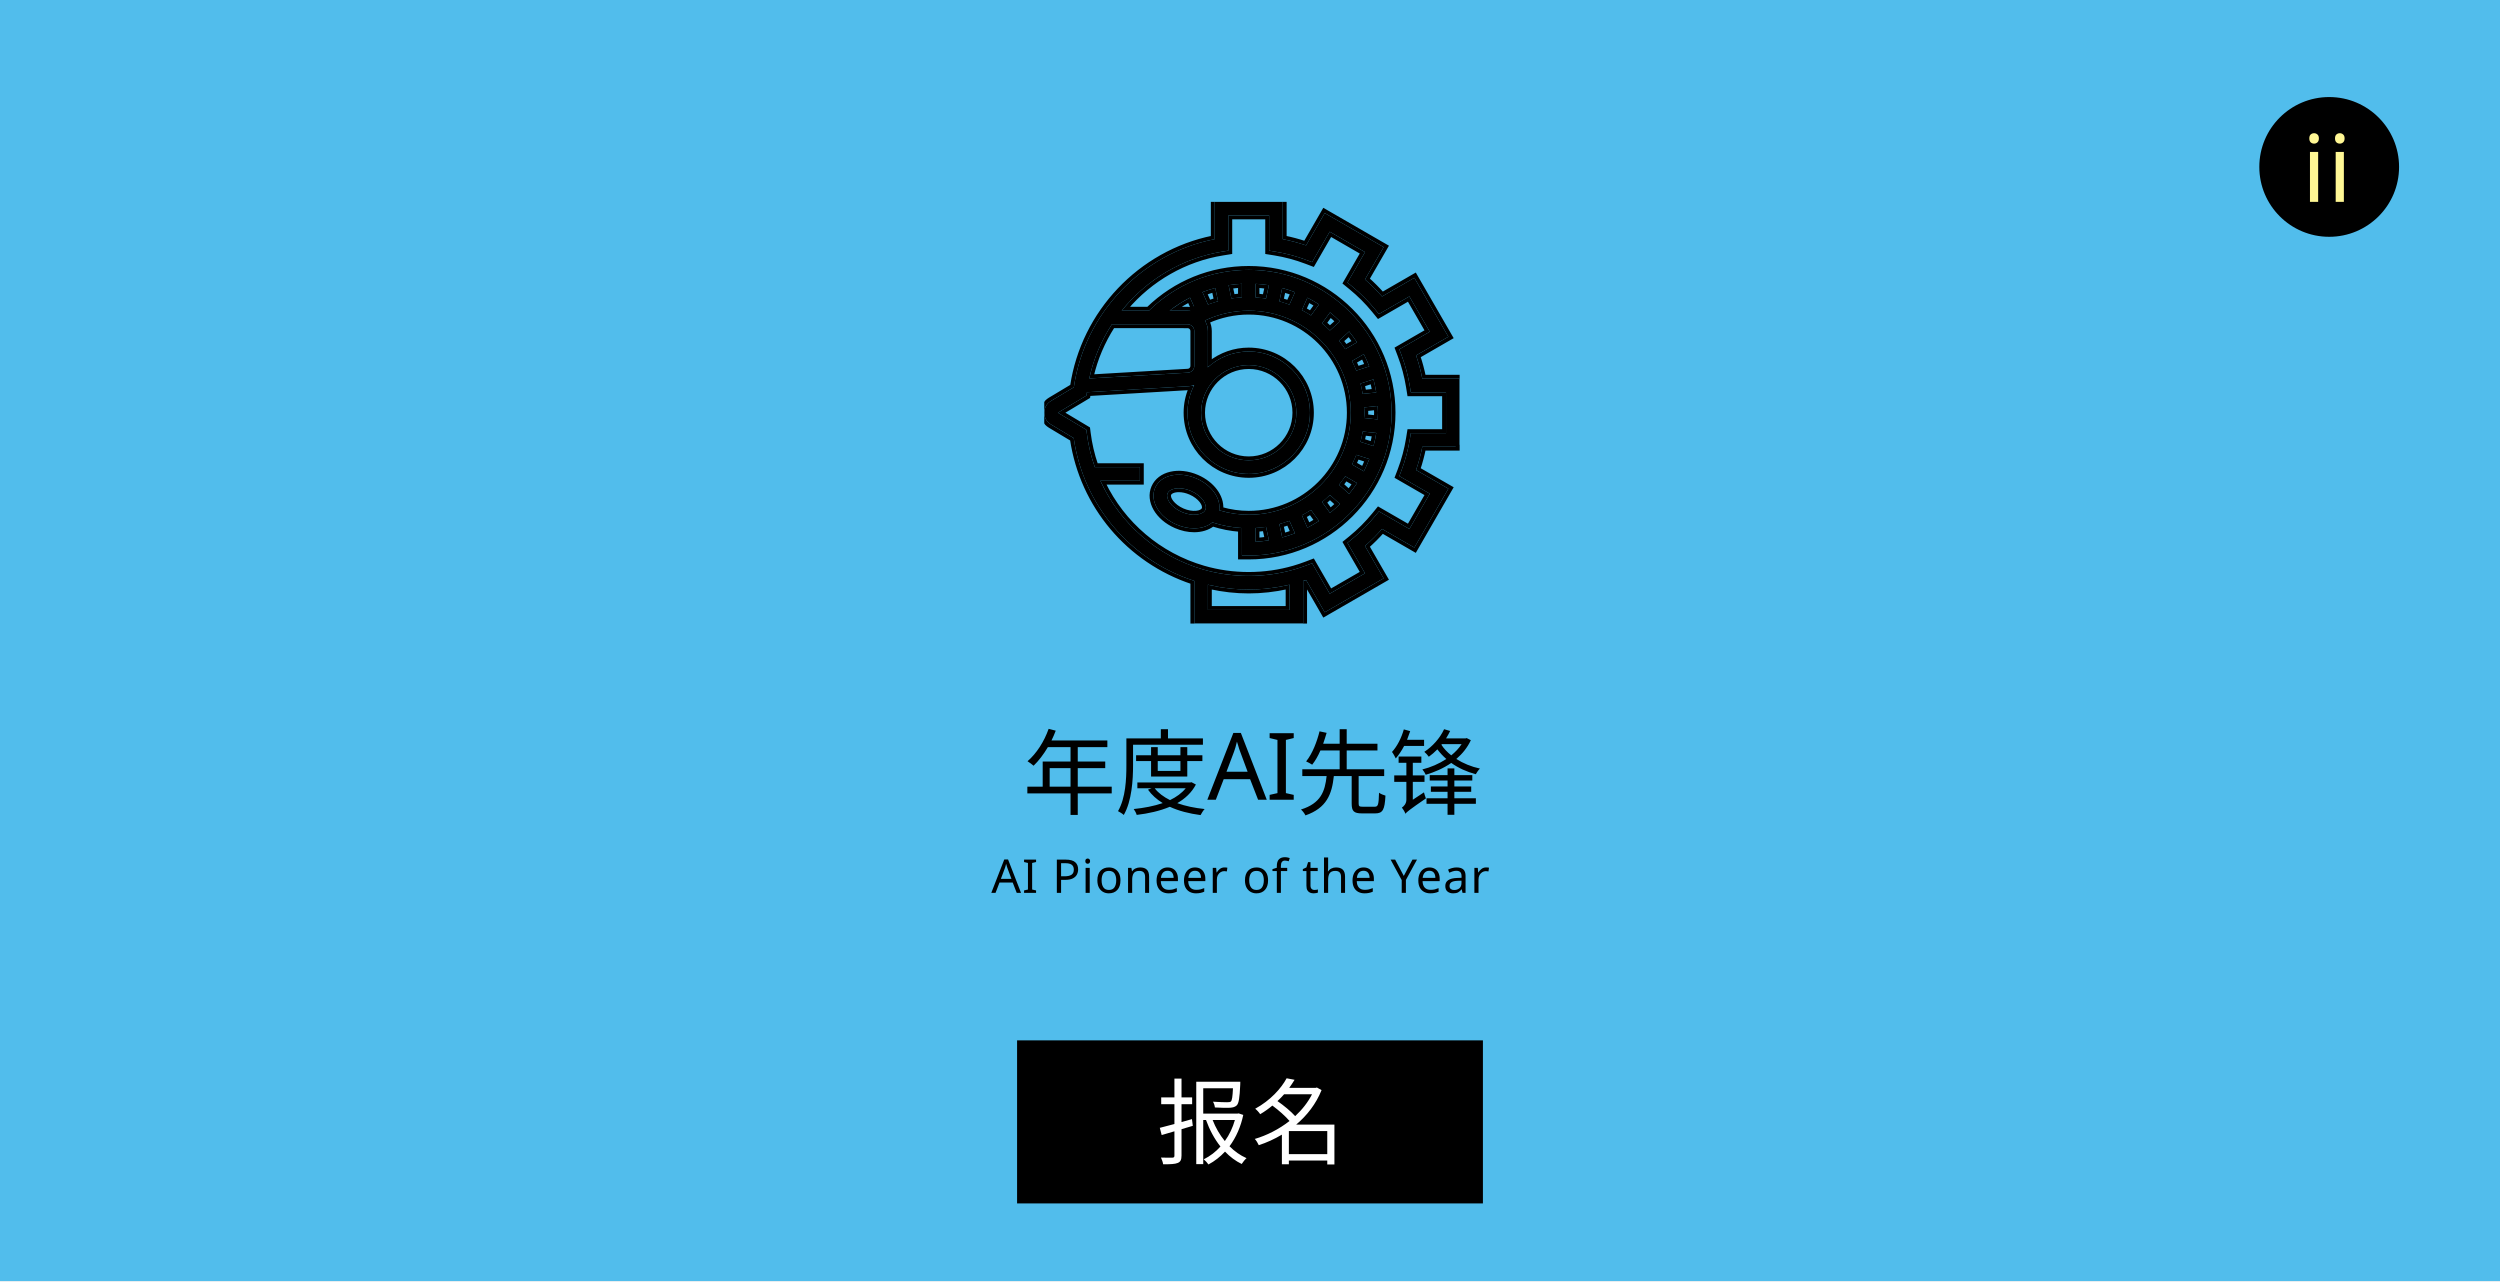
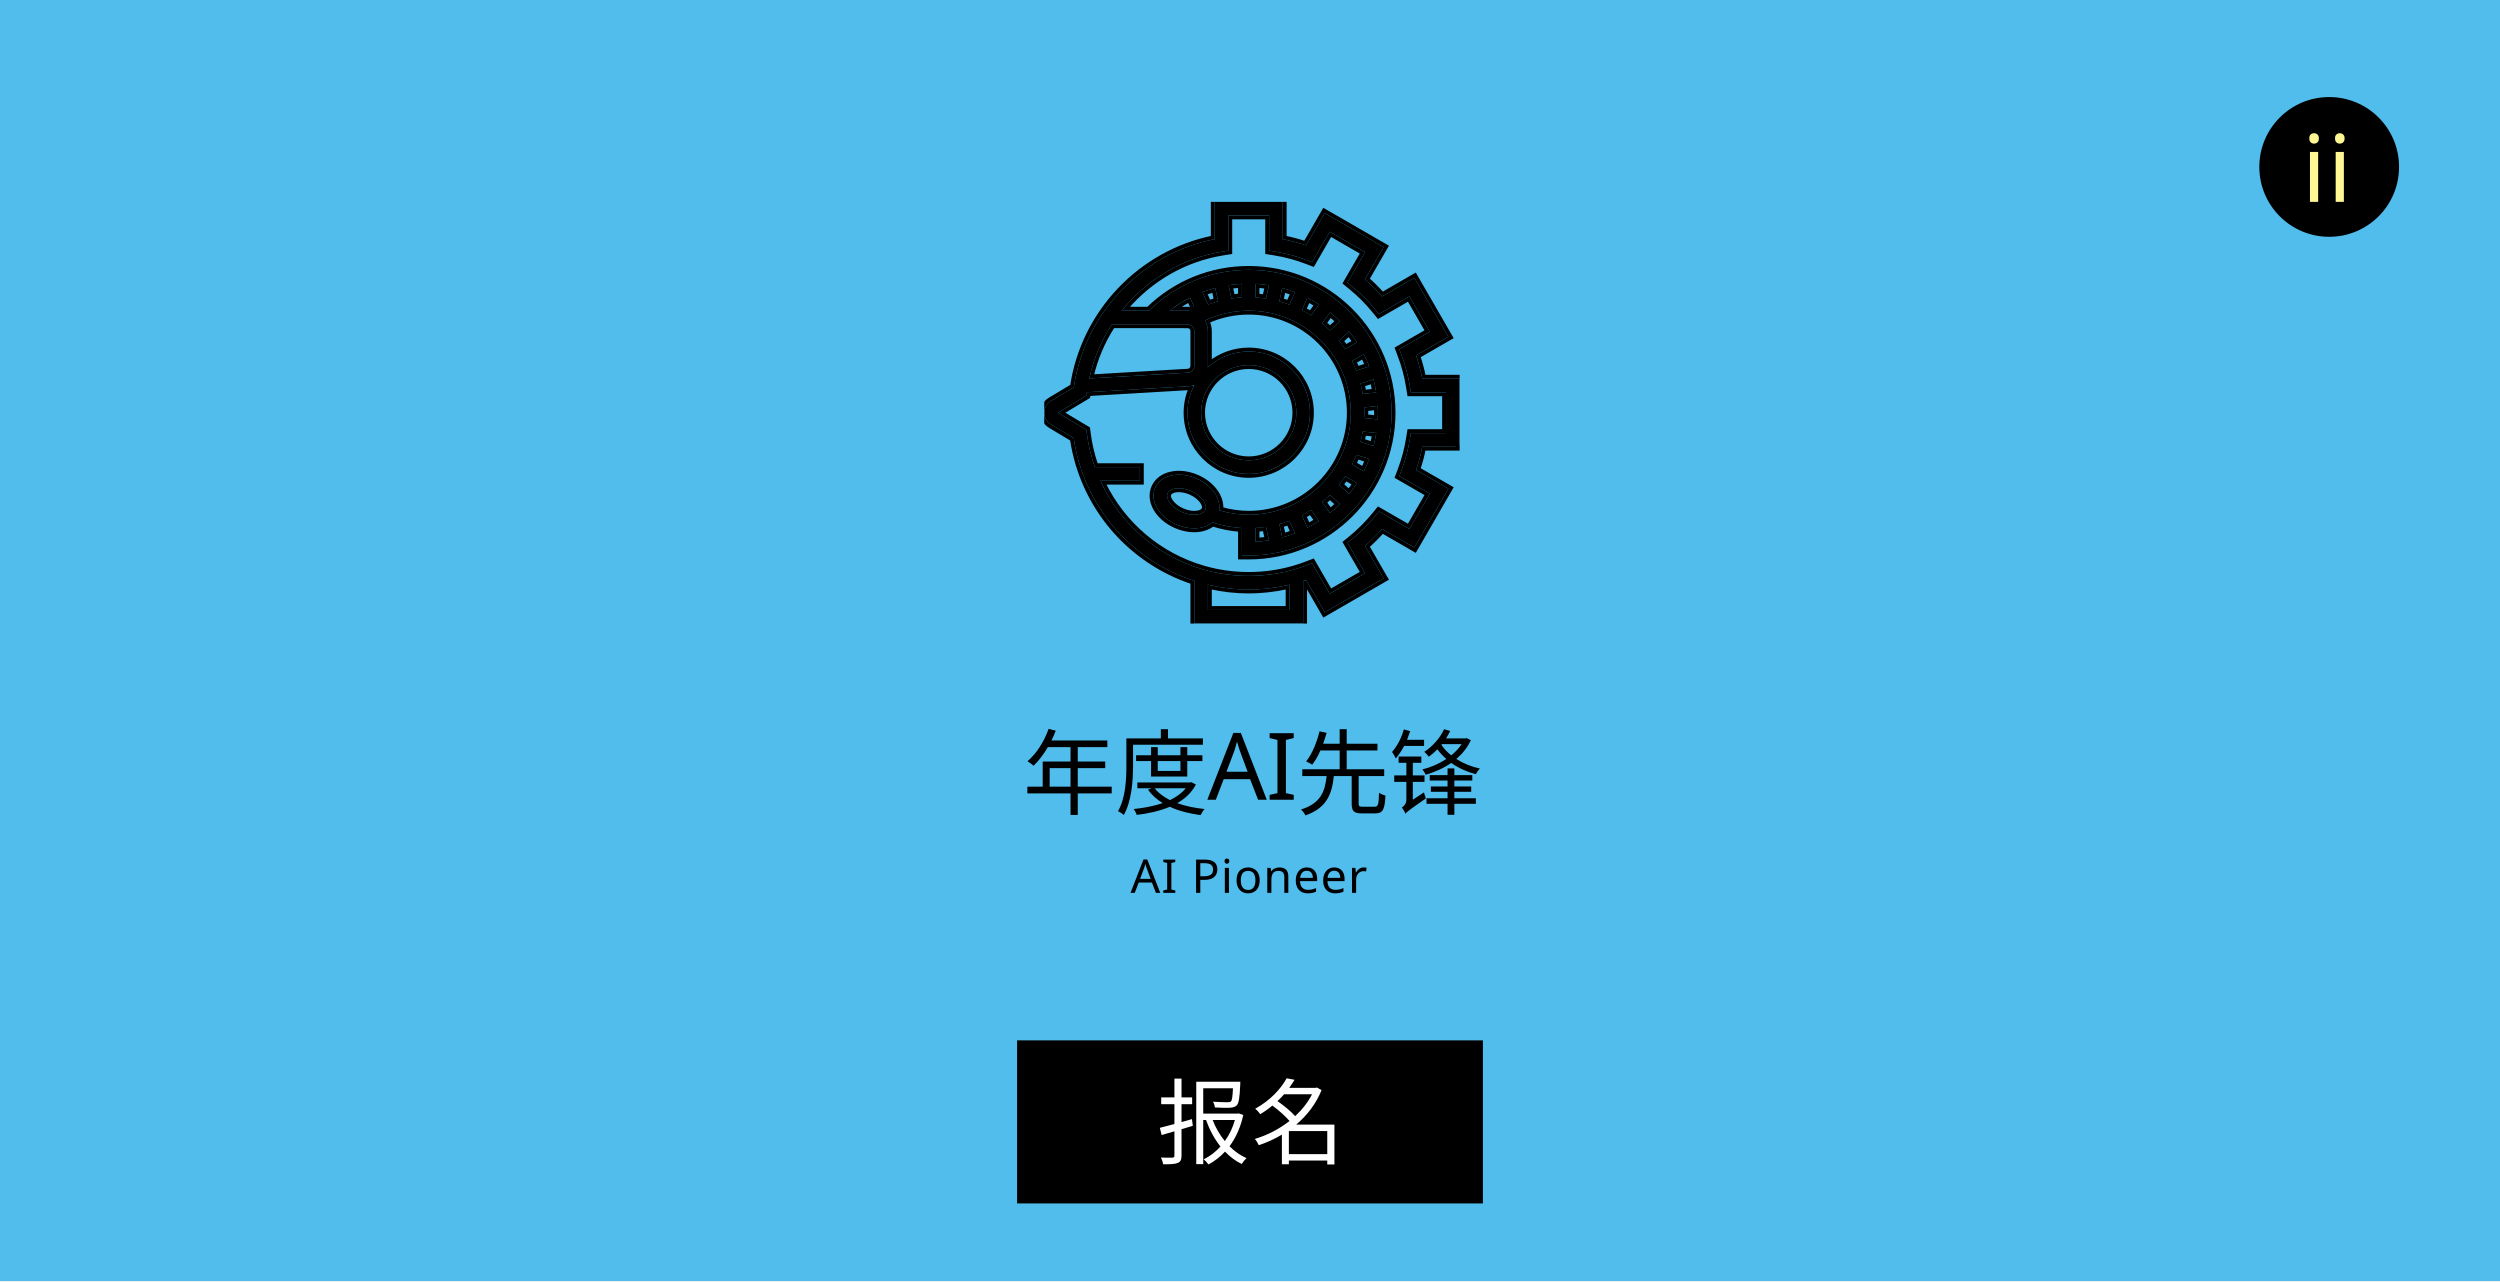
<svg xmlns="http://www.w3.org/2000/svg" xmlns:xlink="http://www.w3.org/1999/xlink" width="644px" height="330px" viewBox="0 0 644 330" version="1.1">
  <defs>
    <polygon id="path-1" points="0 108.628 107 108.628 107 0 0 0" />
    <path d="M41.505,79.314 C40.946,80.593 38.328,81.15 35.456,79.901 C32.587,78.652 31.21,76.354 31.769,75.072 C32.107,74.292 33.211,73.781 34.669,73.781 C35.608,73.781 36.693,73.993 37.818,74.482 C40.685,75.731 42.063,78.03 41.505,79.314 L41.505,79.314 Z M99.314,75.167 L94.057,84.269 L86.205,79.736 L85.263,80.889 C83.472,83.083 81.451,85.101 79.257,86.893 L78.104,87.836 L82.637,95.685 L73.533,100.941 L69,93.094 L67.605,93.625 C66.578,94.015 65.518,94.371 64.45,94.683 C56.815,96.912 48.505,96.906 40.906,94.693 C28.97,91.223 19.438,82.753 14.446,71.834 L24.634,71.834 L24.634,68.33 L13.026,68.33 C12.039,65.527 11.331,62.594 10.955,59.563 L10.848,58.716 L3.505,54.314 L10.878,49.893 L10.984,49.047 C10.984,49.045 10.984,49.042 10.986,49.04 L37.208,47.497 C37.704,47.468 38.172,47.349 38.621,47.193 C37.531,49.334 36.902,51.749 36.902,54.314 C36.902,63.009 43.976,70.082 52.674,70.082 C61.371,70.082 68.446,63.009 68.446,54.314 C68.446,45.618 61.371,38.545 52.674,38.545 C48.615,38.545 44.921,40.099 42.122,42.627 C42.131,42.499 42.159,42.379 42.159,42.249 L42.159,33.289 C42.159,32.292 41.865,31.371 41.381,30.575 C44.888,28.909 48.759,28.033 52.674,28.033 C67.168,28.033 78.961,39.823 78.961,54.314 C78.961,68.805 67.168,80.595 52.674,80.595 C50.077,80.595 47.53,80.199 45.075,79.457 C45.536,76.405 43.191,72.999 39.217,71.268 C34.681,69.297 30,70.35 28.553,73.674 C27.109,76.994 29.526,81.141 34.056,83.114 C35.6,83.785 37.159,84.106 38.603,84.106 C40.461,84.106 42.117,83.564 43.307,82.566 C45.769,83.382 48.319,83.871 50.923,84.022 L50.923,89.355 L50.923,91.107 L52.676,91.107 C72.967,91.107 89.477,74.601 89.477,54.314 C89.477,34.027 72.967,17.521 52.676,17.521 C42.967,17.521 33.877,21.263 26.962,28.033 L19.941,28.033 C26.315,20.101 35.484,14.49 45.944,12.808 L47.416,12.569 L47.416,3.504 L57.931,3.504 L57.931,12.571 L59.405,12.808 C62.197,13.256 64.955,13.995 67.605,15.001 L69,15.532 L73.533,7.685 L82.637,12.941 L78.104,20.79 L79.257,21.733 C81.451,23.523 83.47,25.543 85.263,27.737 L86.205,28.89 L94.057,24.357 L99.314,33.459 L91.465,37.991 L91.996,39.386 C93.002,42.035 93.741,44.793 94.19,47.584 L94.426,49.058 L103.495,49.058 L103.495,59.57 L94.426,59.57 L94.19,61.043 C93.741,63.834 93.002,66.592 91.996,69.241 L91.465,70.636 L99.314,75.167 Z M42.159,105.123 L42.159,98.623 C45.589,99.435 49.111,99.867 52.674,99.867 C56.23,99.867 59.752,99.433 63.189,98.616 L63.189,105.123 L42.159,105.123 Z M36.902,31.537 C37.869,31.537 38.654,32.322 38.654,33.289 L38.654,42.249 C38.654,43.176 37.93,43.943 37.005,43.998 L11.594,45.492 C12.677,40.451 14.696,35.747 17.427,31.535 L36.902,31.535 L36.902,31.537 Z M37.554,24.667 L38.982,27.872 C38.745,27.994 38.505,28.108 38.272,28.236 C37.83,28.117 37.378,28.033 36.902,28.033 L32.286,28.033 C33.945,26.74 35.705,25.613 37.554,24.667 L37.554,24.667 Z M52.674,42.049 C59.437,42.049 64.941,47.553 64.941,54.314 C64.941,61.075 59.437,66.578 52.674,66.578 C45.911,66.578 40.407,61.075 40.407,54.314 C40.407,47.553 45.911,42.049 52.674,42.049 L52.674,42.049 Z M44.05,22.183 L44.777,25.603 C43.899,25.843 43.034,26.127 42.18,26.446 L40.755,23.246 C41.833,22.833 42.932,22.481 44.05,22.183 L44.05,22.183 Z M50.921,24.585 C50.012,24.639 49.108,24.742 48.209,24.879 L47.483,21.464 C48.617,21.287 49.763,21.172 50.921,21.11 L50.921,24.585 Z M57.134,24.9 C56.242,24.765 55.341,24.671 54.426,24.618 L54.426,21.114 C55.59,21.175 56.734,21.293 57.865,21.471 L57.134,24.9 Z M63.155,26.468 C62.309,26.147 61.447,25.865 60.565,25.624 L61.294,22.197 C62.416,22.498 63.513,22.852 64.584,23.264 L63.155,26.468 Z M68.718,29.256 C67.954,28.765 67.17,28.306 66.361,27.886 L67.785,24.686 C68.816,25.214 69.816,25.787 70.782,26.414 L68.718,29.256 Z M73.586,33.131 C72.938,32.492 72.266,31.878 71.562,31.301 L73.619,28.469 C74.517,29.198 75.382,29.962 76.199,30.778 L73.586,33.131 Z M77.534,37.941 C77.033,37.18 76.493,36.45 75.926,35.74 L78.537,33.389 C79.262,34.284 79.935,35.222 80.566,36.189 L77.534,37.941 Z M80.391,43.467 C80.058,42.617 79.685,41.79 79.276,40.981 L82.317,39.225 C82.841,40.248 83.307,41.303 83.722,42.384 L80.391,43.467 Z M82.035,49.468 C81.886,48.564 81.696,47.677 81.469,46.803 L84.805,45.718 C85.101,46.825 85.34,47.952 85.522,49.101 L82.035,49.468 Z M85.971,54.314 C85.971,54.897 85.916,55.466 85.887,56.043 L82.397,55.677 C82.417,55.221 82.466,54.774 82.466,54.314 C82.466,53.853 82.417,53.406 82.397,52.951 L85.883,52.584 C85.913,53.161 85.971,53.73 85.971,54.314 L85.971,54.314 Z M84.811,62.911 L81.469,61.825 C81.696,60.95 81.886,60.064 82.035,59.16 L85.524,59.526 C85.343,60.675 85.107,61.804 84.811,62.911 L84.811,62.911 Z M82.331,69.409 L79.276,67.647 C79.685,66.837 80.056,66.011 80.391,65.161 L83.733,66.247 C83.316,67.326 82.853,68.385 82.331,69.409 L82.331,69.409 Z M78.533,75.235 L75.926,72.887 C76.493,72.178 77.033,71.447 77.534,70.687 L80.584,72.446 C79.951,73.414 79.26,74.34 78.533,75.235 L78.533,75.235 Z M73.607,80.139 L71.564,77.327 C72.266,76.749 72.939,76.135 73.588,75.496 L76.18,77.83 C75.363,78.644 74.503,79.412 73.607,80.139 L73.607,80.139 Z M67.784,83.936 L66.361,80.742 C67.17,80.321 67.954,79.862 68.718,79.372 L70.773,82.201 C69.809,82.829 68.812,83.408 67.784,83.936 L67.784,83.936 Z M61.298,86.45 L60.565,83.005 C61.447,82.762 62.309,82.48 63.155,82.161 L64.585,85.372 C63.515,85.782 62.421,86.149 61.298,86.45 L61.298,86.45 Z M54.426,84.009 C55.341,83.955 56.244,83.862 57.134,83.727 L57.87,87.187 C56.738,87.366 55.592,87.496 54.426,87.556 L54.426,84.009 Z M107,63.074 L107,45.553 L97.39,45.553 C96.992,43.521 96.454,41.51 95.781,39.547 L104.103,34.743 L95.341,19.57 L87.013,24.378 C85.65,22.817 84.178,21.347 82.616,19.982 L87.425,11.656 L72.249,2.896 L67.444,11.216 C65.481,10.546 63.469,10.006 61.436,9.608 L61.436,0 L43.912,0 L43.912,9.608 C25.092,13.286 10.378,28.716 7.621,47.759 L1.7,51.309 C0.638,51.948 0,53.072 0,54.314 C0,55.556 0.636,56.679 1.702,57.318 L7.59,60.85 C10.064,78.063 22.125,92.298 38.654,97.637 L38.654,108.628 L66.694,108.628 L66.694,97.647 C66.942,97.567 67.195,97.495 67.444,97.409 L72.249,105.729 L87.425,96.969 L82.616,88.644 C84.178,87.28 85.648,85.809 87.013,84.247 L95.341,89.055 L104.103,73.882 L95.781,69.078 C96.454,67.116 96.992,65.105 97.39,63.072 L107,63.072 L107,63.074 Z" id="path-3" />
  </defs>
  <g id="Page-1" stroke="none" stroke-width="1" fill="none" fill-rule="evenodd">
    <g id="H5-1" transform="translate(-55, -3040)">
-       <g id="Group-13" transform="translate(55, 3040)">
+       <g id="Group-6" transform="translate(55, 3040)">
        <rect id="Rectangle-5" fill="#51BDEC" x="0" y="0" width="644" height="330" />
        <rect id="Rectangle-9" fill="#000000" x="262" y="268" width="120" height="42" />
        <text id="报名" font-family="PingFangSC-Regular, PingFang SC" font-size="24" font-weight="normal" letter-spacing="0.435" fill="#FFFFFF">
          <tspan x="298" y="298">报名</tspan>
        </text>
-         <text id="AI-Pioneer-of-the-Ye" font-family="PingFangSC-Semibold, PingFang SC" font-size="12" font-weight="500" letter-spacing="0.29" fill="#000000">
-           <tspan x="255.36" y="230">AI Pioneer of the Year</tspan>
+         <text id="AI-Pioneer" font-family="PingFangSC-Semibold, PingFang SC" font-size="12" font-weight="500" letter-spacing="0.29" fill="#000000">
+           <tspan x="291.222" y="230">AI Pioneer</tspan>
        </text>
        <text id="年度AI先锋" font-family="PingFangSC-Semibold, PingFang SC" font-size="24" font-weight="500" letter-spacing="-0.24" fill="#000000">
          <tspan x="263.488" y="208">年度AI先锋</tspan>
        </text>
        <g id="Page-1" transform="translate(269, 52)">
          <mask id="mask-2" fill="white">
            <use xlink:href="#path-1" />
          </mask>
          <g id="Clip-2" />
          <g id="Fill-1" mask="url(#mask-2)">
            <use fill="#000000" fill-rule="evenodd" xlink:href="#path-3" />
            <path stroke="#000000" stroke-width="1" d="M41.047,79.114 C41.515,78.033 40.08,76.013 37.619,74.94 C36.605,74.5 35.589,74.281 34.669,74.281 C33.405,74.281 32.475,74.699 32.227,75.272 C31.757,76.35 33.192,78.37 35.655,79.442 C38.12,80.514 40.576,80.191 41.047,79.114 Z M98.631,75.35 L90.846,70.856 L90.997,70.458 L91.528,69.064 C92.524,66.442 93.254,63.716 93.696,60.964 L94,59.07 L102.995,59.07 L102.995,49.558 L94,49.558 L93.933,49.137 L93.696,47.663 C93.254,44.911 92.524,42.186 91.528,39.564 L90.846,37.771 L98.631,33.276 L93.874,25.04 L86.087,29.535 L85.818,29.206 L84.875,28.053 C83.101,25.882 81.106,23.887 78.94,22.12 L77.458,20.908 L81.954,13.124 L73.716,8.367 L69.22,16.151 L68.822,15.999 L67.427,15.469 C64.804,14.473 62.079,13.744 59.326,13.301 L57.431,12.997 L57.431,4.004 L47.916,4.004 L47.916,12.995 L47.496,13.063 L46.024,13.301 C36.242,14.874 27.392,19.972 21.001,27.533 L26.758,27.533 C33.765,20.745 42.928,17.021 52.676,17.021 C73.243,17.021 89.977,33.751 89.977,54.314 C89.977,74.877 73.243,91.607 52.676,91.607 L50.423,91.607 L50.423,84.49 C48.033,84.314 45.686,83.857 43.408,83.125 C42.146,84.089 40.464,84.606 38.603,84.606 C37.056,84.606 35.429,84.256 33.856,83.573 C29.099,81.501 26.524,77.084 28.094,73.474 C29.668,69.862 34.651,68.739 39.416,70.81 C43.356,72.526 45.85,75.884 45.618,79.096 C47.936,79.757 50.299,80.095 52.674,80.095 C66.892,80.095 78.461,68.529 78.461,54.314 C78.461,40.099 66.892,28.533 52.674,28.533 C49.018,28.533 45.393,29.312 42.076,30.805 C42.456,31.581 42.659,32.422 42.659,33.289 L42.659,41.521 C45.499,39.289 48.993,38.045 52.674,38.045 C61.647,38.045 68.946,45.342 68.946,54.314 C68.946,63.285 61.647,70.582 52.674,70.582 C43.7,70.582 36.402,63.285 36.402,54.314 C36.402,52.103 36.855,49.949 37.717,47.944 C37.557,47.969 37.398,47.987 37.238,47.996 L11.429,49.515 L11.343,50.197 L4.477,54.314 L11.313,58.413 L11.344,58.654 L11.451,59.501 C11.803,62.33 12.452,65.116 13.382,67.83 L25.134,67.83 L25.134,72.334 L15.232,72.334 C20.312,82.914 29.652,90.9 41.046,94.213 C48.565,96.403 56.778,96.402 64.31,94.203 C65.365,93.895 66.413,93.543 67.427,93.157 L69.22,92.475 L73.716,100.258 L81.954,95.502 L77.458,87.718 L77.787,87.449 L78.941,86.506 C81.112,84.732 83.108,82.737 84.876,80.572 L86.087,79.091 L93.874,83.586 L98.631,75.35 Z M42.659,104.623 L62.689,104.623 L62.689,99.245 C59.366,99.988 56.014,100.367 52.674,100.367 C49.329,100.367 45.977,99.99 42.659,99.251 L42.659,104.623 Z M36.402,32.035 L17.699,32.035 C15.142,36.035 13.286,40.391 12.227,44.954 L36.976,43.499 C37.637,43.46 38.154,42.911 38.154,42.249 L38.154,33.289 C38.154,32.598 37.593,32.037 36.902,32.037 L36.402,32.037 L36.402,32.035 Z M38.208,27.703 C38.265,27.717 38.321,27.732 38.379,27.747 C38.387,27.749 38.394,27.751 38.402,27.753 L38.272,28.236 L38.032,27.798 C38.091,27.765 38.145,27.736 38.208,27.703 C38.245,27.684 38.285,27.664 38.331,27.64 C38.374,27.619 38.422,27.594 38.478,27.566 L38.52,27.545 C38.638,27.486 38.686,27.462 38.751,27.428 L38.982,27.872 L38.525,28.075 L37.313,25.357 C36.102,26.002 34.928,26.728 33.795,27.533 L36.902,27.533 C37.328,27.533 37.748,27.591 38.208,27.703 Z M52.674,42.549 C46.187,42.549 40.907,47.829 40.907,54.314 C40.907,60.799 46.187,66.078 52.674,66.078 C59.16,66.078 64.441,60.799 64.441,54.314 C64.441,47.829 59.16,42.549 52.674,42.549 Z M43.671,22.805 C42.906,23.022 42.159,23.263 41.428,23.528 L42.447,25.816 C43.032,25.606 43.613,25.417 44.191,25.249 L43.671,22.805 Z M50.421,24.118 L50.421,21.641 C49.628,21.695 48.848,21.775 48.083,21.881 L48.6,24.317 C49.224,24.23 49.829,24.164 50.421,24.118 Z M56.742,24.339 L57.265,21.887 C56.499,21.779 55.72,21.699 54.926,21.645 L54.926,24.15 C55.534,24.194 56.139,24.257 56.742,24.339 Z M62.889,25.837 L63.911,23.545 C63.183,23.28 62.437,23.038 61.673,22.82 L61.152,25.27 C61.736,25.441 62.315,25.629 62.889,25.837 Z M68.589,28.583 L70.065,26.55 C69.411,26.141 68.732,25.75 68.026,25.375 L67.007,27.663 C67.536,27.949 68.062,28.255 68.589,28.583 Z M73.599,32.447 L75.469,30.763 C74.923,30.237 74.34,29.717 73.712,29.193 L72.241,31.216 C72.695,31.602 73.146,32.011 73.599,32.447 Z M77.689,37.274 L79.856,36.022 C79.407,35.354 78.948,34.72 78.476,34.116 L76.608,35.798 C76.993,36.293 77.352,36.783 77.689,37.274 Z M80.681,42.847 L83.063,42.073 C82.766,41.334 82.448,40.618 82.107,39.923 L79.932,41.179 C80.202,41.734 80.451,42.289 80.681,42.847 Z M82.448,48.921 L84.942,48.66 C84.806,47.881 84.643,47.114 84.454,46.358 L82.068,47.134 C82.213,47.727 82.339,48.322 82.448,48.921 Z M85.416,53.136 L82.924,53.398 C82.925,53.409 82.926,53.42 82.927,53.431 L82.927,53.44 C82.956,53.863 82.966,54.062 82.966,54.314 C82.966,54.564 82.956,54.765 82.928,55.182 L82.927,55.197 C82.926,55.208 82.925,55.219 82.924,55.229 L85.419,55.491 C85.419,55.485 85.42,55.48 85.42,55.474 L85.424,55.418 C85.458,54.894 85.471,54.623 85.471,54.314 C85.471,54.006 85.458,53.748 85.421,53.205 L85.419,53.181 C85.418,53.166 85.417,53.151 85.416,53.136 Z M84.459,62.271 C84.647,61.517 84.809,60.75 84.944,59.968 L82.448,59.706 C82.339,60.305 82.213,60.901 82.068,61.494 L84.459,62.271 Z M82.12,68.711 C82.454,68.025 82.771,67.309 83.073,66.558 L80.68,65.781 C80.448,66.343 80.199,66.898 79.932,67.448 L82.12,68.711 Z M78.474,74.509 C78.981,73.869 79.445,73.24 79.872,72.612 L77.689,71.353 C77.353,71.844 76.993,72.335 76.608,72.829 L78.474,74.509 Z M73.699,79.415 C74.311,78.903 74.894,78.381 75.45,77.845 L73.601,76.181 C73.151,76.613 72.699,77.022 72.243,77.411 L73.699,79.415 Z M68.024,83.246 C68.713,82.878 69.391,82.484 70.057,82.066 L68.589,80.045 C68.061,80.373 67.535,80.679 67.007,80.965 L68.024,83.246 Z M61.676,85.826 C62.41,85.614 63.152,85.37 63.913,85.091 L62.889,82.792 C62.314,82.998 61.735,83.187 61.151,83.358 L61.676,85.826 Z M54.926,84.477 L54.926,87.024 C55.693,86.971 56.472,86.887 57.27,86.772 L56.742,84.288 C56.147,84.369 55.542,84.431 54.926,84.477 Z M107,63.074 L106.5,63.074 L106.5,63.072 L107,63.072 L107,63.074 Z M107,63.074 L107,63.572 L97.799,63.572 C97.433,65.358 96.961,67.124 96.386,68.85 L104.786,73.699 L95.524,89.738 L87.118,84.885 C85.903,86.25 84.611,87.542 83.254,88.748 L88.108,97.152 L72.066,106.412 L67.213,98.009 C67.205,98.011 67.199,98.013 67.194,98.015 L67.194,109.128 L38.154,109.128 L38.154,97.999 C21.678,92.535 9.686,78.313 7.13,61.157 L1.444,57.747 C0.228,57.017 -0.5,55.731 -0.5,54.314 C-0.5,52.898 0.228,51.611 1.443,50.88 L7.161,47.452 C10.012,28.459 24.639,13.044 43.412,9.198 L43.412,-0.5 L61.936,-0.5 L61.936,9.199 C63.715,9.563 65.481,10.036 67.215,10.612 L72.066,2.213 L88.108,11.473 L83.254,19.878 C84.619,21.092 85.911,22.383 87.118,23.74 L95.524,18.888 L104.786,34.926 L96.386,39.776 C96.961,41.502 97.433,43.268 97.799,45.053 L107.5,45.053 L107.5,63.074 L107,63.074 Z" />
          </g>
        </g>
        <circle id="Oval-3" fill="#000000" cx="600" cy="43" r="18" />
        <text id="ii" font-family="PingFangSC-Semibold, PingFang SC" font-size="24" font-weight="500" letter-spacing="0.435" fill="#FFF794">
          <tspan x="593" y="52">ii</tspan>
        </text>
      </g>
    </g>
  </g>
</svg>
